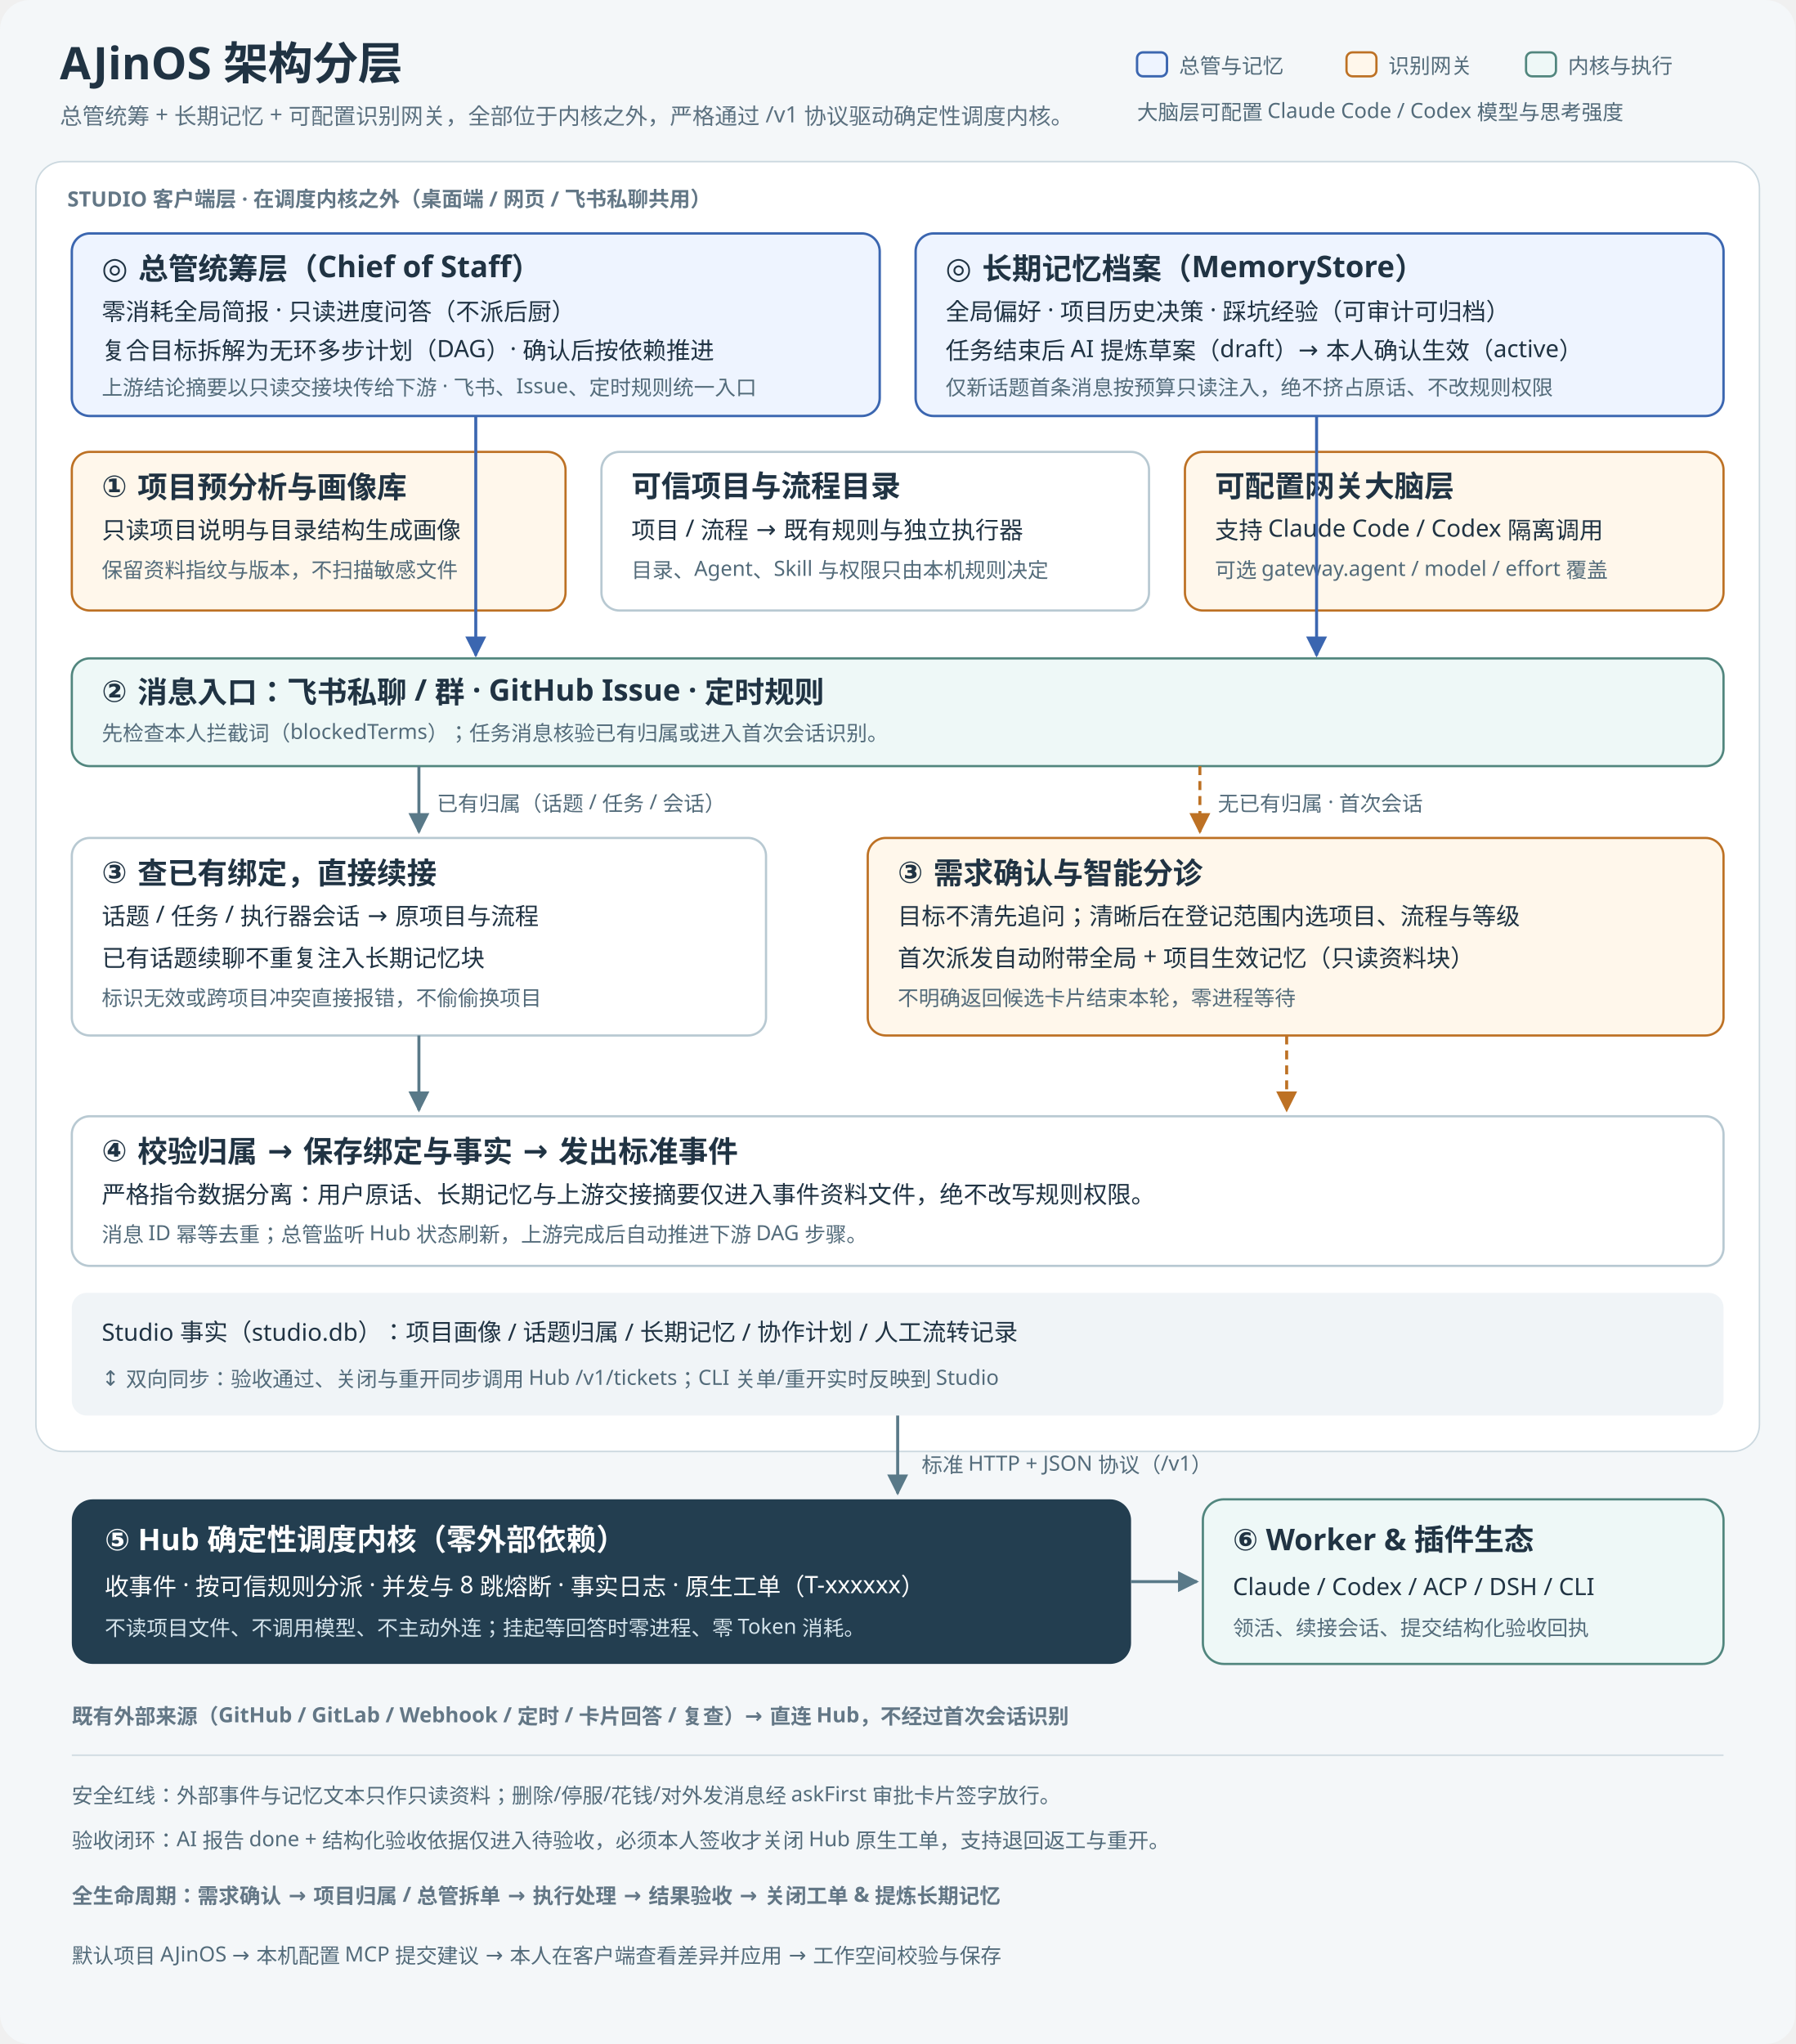
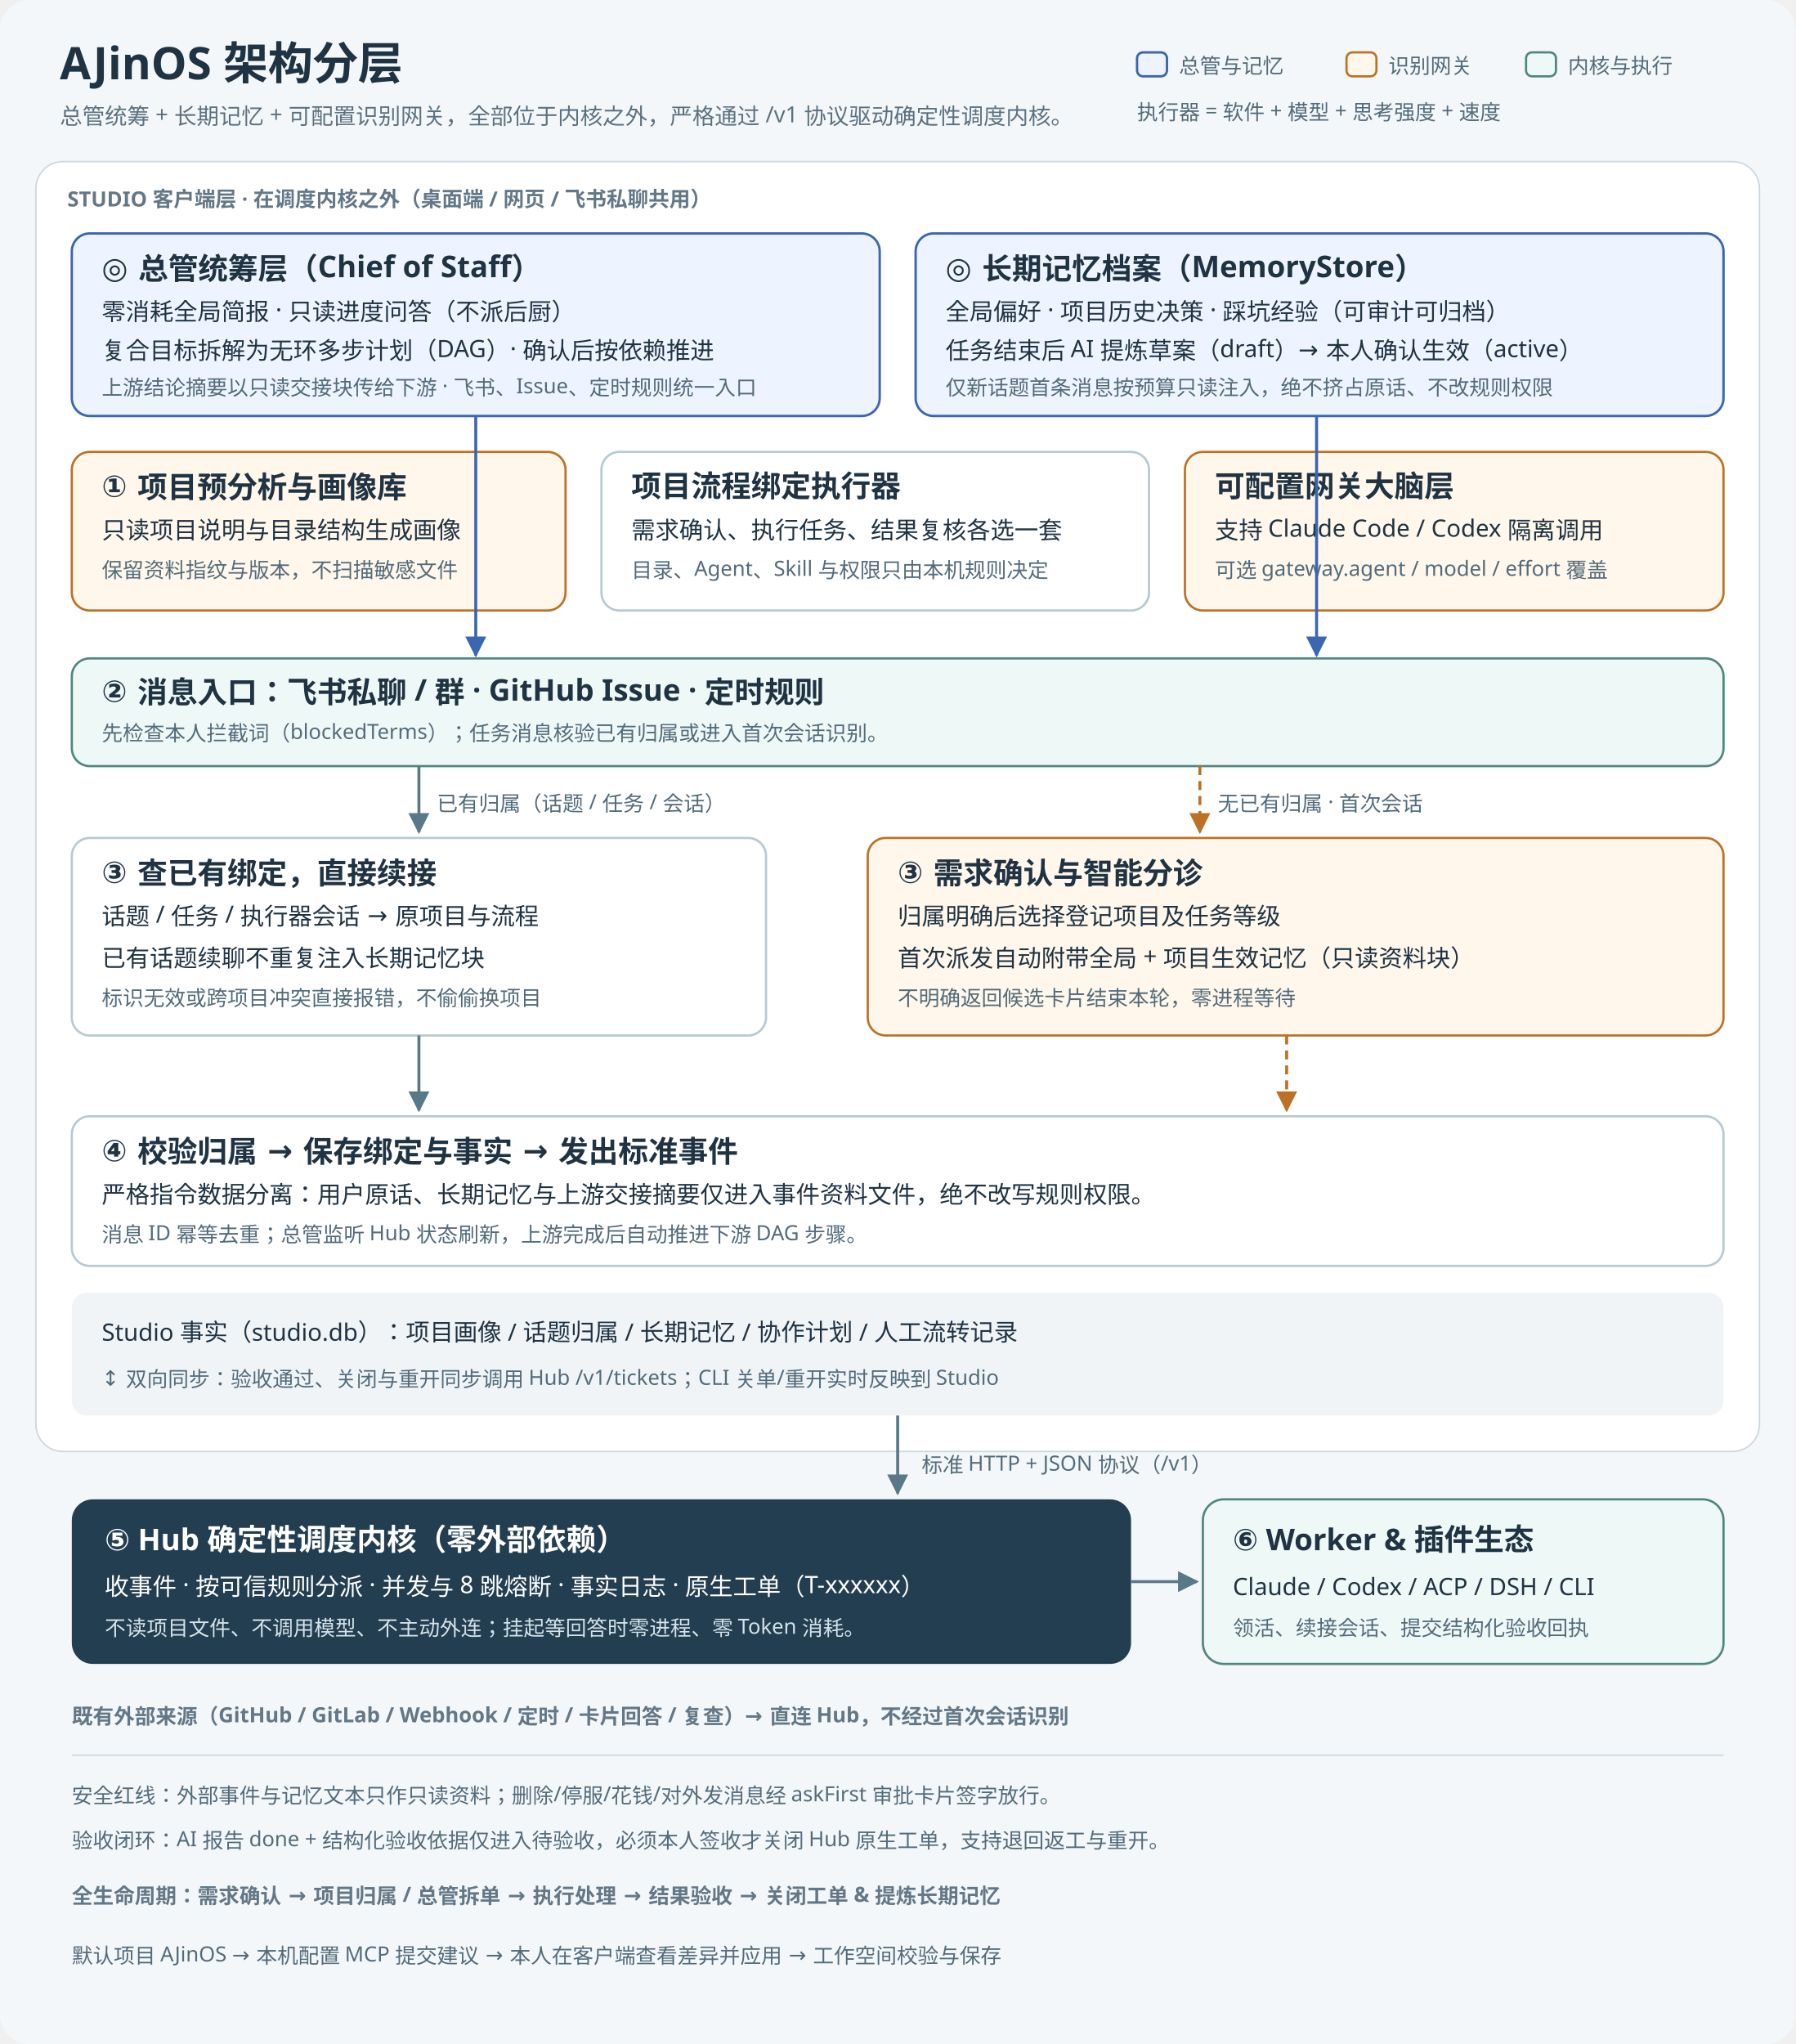
<svg xmlns="http://www.w3.org/2000/svg" width="1200" height="1366" viewBox="0 0 1200 1366" role="img" aria-labelledby="title desc">
  <defs>
    <style>
      text{font-family:"Microsoft YaHei","PingFang SC",sans-serif;fill:#203343;font-size:16px}
      .title{font-size:30px;font-weight:700}.sub{font-size:15px;fill:#5c7180}
      .h{font-size:20px;font-weight:700}.label{font-size:14px;font-weight:700;fill:#637786}
      .small{font-size:14px;fill:#536b7a}.plan{fill:#fff7eb;stroke:#bd7124;stroke-width:1.5}
      .chief{fill:#eef4ff;stroke:#3b66b0;stroke-width:1.6}
      .existing{fill:#eef8f7;stroke:#51867e;stroke-width:1.5}.box{fill:#fff;stroke:#b8c9d2;stroke-width:1.5}
      .edge{fill:none;stroke:#597988;stroke-width:2;marker-end:url(#arrow)}
      .planned-edge{fill:none;stroke:#bd7124;stroke-width:2;stroke-dasharray:6 4;marker-end:url(#orange)}
      .chief-edge{fill:none;stroke:#3b66b0;stroke-width:2;marker-end:url(#blue)}
      .dark{fill:#233e50}.white{fill:#fff}.pale{fill:#d4e3eb}
    </style>
    <marker id="arrow" viewBox="0 0 10 10" refX="9" refY="5" markerWidth="7" markerHeight="7" orient="auto">
      <path d="M0 0L10 5L0 10Z" fill="#597988" />
    </marker>
    <marker id="orange" viewBox="0 0 10 10" refX="9" refY="5" markerWidth="7" markerHeight="7" orient="auto">
      <path d="M0 0L10 5L0 10Z" fill="#bd7124" />
    </marker>
    <marker id="blue" viewBox="0 0 10 10" refX="9" refY="5" markerWidth="7" markerHeight="7" orient="auto">
      <path d="M0 0L10 5L0 10Z" fill="#3b66b0" />
    </marker>
  </defs>
  <rect width="1200" height="1366" rx="20" fill="#f4f7f9" />
  <text x="40" y="53" class="title">AJinOS 架构分层</text>
  <text x="40" y="83" class="sub">总管统筹 + 长期记忆 + 可配置识别网关，全部位于内核之外，严格通过 /v1 协议驱动确定性调度内核。</text>
  <rect x="760" y="35" width="20" height="16" rx="4" class="chief" />
  <text x="788" y="49" class="small">总管与记忆</text>
  <rect x="900" y="35" width="20" height="16" rx="4" class="plan" />
  <text x="928" y="49" class="small">识别网关</text>
  <rect x="1020" y="35" width="20" height="16" rx="4" class="existing" />
  <text x="1048" y="49" class="small">内核与执行</text>
-   <text x="760" y="80" class="small">大脑层可配置 Claude Code / Codex 模型与思考强度</text>
+   <text x="760" y="80" class="small">执行器 = 软件 + 模型 + 思考强度 + 速度</text>
  <rect x="24" y="108" width="1152" height="862" rx="18" fill="#fff" stroke="#cbd8df" />
  <text x="45" y="138" class="label">STUDIO 客户端层 · 在调度内核之外（桌面端 / 网页 / 飞书私聊共用）</text>
  <rect x="48" y="156" width="540" height="122" rx="12" class="chief" />
  <text x="68" y="186" class="h">◎ 总管统筹层（Chief of Staff）</text>
  <text x="68" y="214">零消耗全局简报 · 只读进度问答（不派后厨）</text>
  <text x="68" y="240">复合目标拆解为无环多步计划（DAG）· 确认后按依赖推进</text>
  <text x="68" y="264" class="small">上游结论摘要以只读交接块传给下游 · 飞书、Issue、定时规则统一入口</text>
  <rect x="612" y="156" width="540" height="122" rx="12" class="chief" />
  <text x="632" y="186" class="h">◎ 长期记忆档案（MemoryStore）</text>
  <text x="632" y="214">全局偏好 · 项目历史决策 · 踩坑经验（可审计可归档）</text>
  <text x="632" y="240">任务结束后 AI 提炼草案（draft）→ 本人确认生效（active）</text>
  <text x="632" y="264" class="small">仅新话题首条消息按预算只读注入，绝不挤占原话、不改规则权限</text>
  <rect x="48" y="302" width="330" height="106" rx="12" class="plan" />
  <text x="68" y="332" class="h">① 项目预分析与画像库</text>
  <text x="68" y="360">只读项目说明与目录结构生成画像</text>
  <text x="68" y="386" class="small">保留资料指纹与版本，不扫描敏感文件</text>
  <rect x="402" y="302" width="366" height="106" rx="12" class="box" />
-   <text x="422" y="332" class="h">可信项目与流程目录</text>
-   <text x="422" y="360">项目 / 流程 → 既有规则与独立执行器</text>
+   <text x="422" y="332" class="h">项目流程绑定执行器</text>
+   <text x="422" y="360">需求确认、执行任务、结果复核各选一套</text>
  <text x="422" y="386" class="small">目录、Agent、Skill 与权限只由本机规则决定</text>
  <rect x="792" y="302" width="360" height="106" rx="12" class="plan" />
  <text x="812" y="332" class="h">可配置网关大脑层</text>
  <text x="812" y="360">支持 Claude Code / Codex 隔离调用</text>
  <text x="812" y="386" class="small">可选 gateway.agent / model / effort 覆盖</text>
  <rect x="48" y="440" width="1104" height="72" rx="12" class="existing" />
  <text x="68" y="469" class="h">② 消息入口：飞书私聊 / 群 · GitHub Issue · 定时规则</text>
  <text x="68" y="495" class="small">先检查本人拦截词（blockedTerms）；任务消息核验已有归属或进入首次会话识别。</text>
  <path d="M318 278V438" class="chief-edge" />
  <path d="M880 278V438" class="chief-edge" />
  <path d="M280 512V556" class="edge" />
  <text x="292" y="542" class="small">已有归属（话题 / 任务 / 会话）</text>
  <path d="M802 512V556" class="planned-edge" />
  <text x="814" y="542" class="small">无已有归属 · 首次会话</text>
  <rect x="48" y="560" width="464" height="132" rx="12" class="box" />
  <text x="68" y="590" class="h">③ 查已有绑定，直接续接</text>
  <text x="68" y="618">话题 / 任务 / 执行器会话 → 原项目与流程</text>
  <text x="68" y="646">已有话题续聊不重复注入长期记忆块</text>
  <text x="68" y="672" class="small">标识无效或跨项目冲突直接报错，不偷偷换项目</text>
  <rect x="580" y="560" width="572" height="132" rx="12" class="plan" />
  <text x="600" y="590" class="h">③ 需求确认与智能分诊</text>
-   <text x="600" y="618">目标不清先追问；清晰后在登记范围内选项目、流程与等级</text>
+   <text x="600" y="618">归属明确后选择登记项目及任务等级</text>
  <text x="600" y="646">首次派发自动附带全局 + 项目生效记忆（只读资料块）</text>
  <text x="600" y="672" class="small">不明确返回候选卡片结束本轮，零进程等待</text>
  <path d="M280 692V742" class="edge" />
  <path d="M860 692V742" class="planned-edge" />
  <rect x="48" y="746" width="1104" height="100" rx="12" class="box" />
  <text x="68" y="776" class="h">④ 校验归属 → 保存绑定与事实 → 发出标准事件</text>
  <text x="68" y="804">严格指令数据分离：用户原话、长期记忆与上游交接摘要仅进入事件资料文件，绝不改写规则权限。</text>
  <text x="68" y="830" class="small">消息 ID 幂等去重；总管监听 Hub 状态刷新，上游完成后自动推进下游 DAG 步骤。</text>
  <rect x="48" y="864" width="1104" height="82" rx="10" fill="#f0f4f7" />
  <text x="68" y="896">Studio 事实（studio.db）：项目画像 / 话题归属 / 长期记忆 / 协作计划 / 人工流转记录</text>
  <text x="68" y="926" class="small">↕ 双向同步：验收通过、关闭与重开同步调用 Hub /v1/tickets；CLI 关单/重开实时反映到 Studio</text>
  <path d="M600 946V998" class="edge" />
  <text x="616" y="984" class="small">标准 HTTP + JSON 协议（/v1）</text>
  <rect x="48" y="1002" width="708" height="110" rx="14" class="dark" />
  <text x="70" y="1036" class="h white">⑤ Hub 确定性调度内核（零外部依赖）</text>
  <text x="70" y="1066" class="white">收事件 · 按可信规则分派 · 并发与 8 跳熔断 · 事实日志 · 原生工单（T-xxxxxx）</text>
  <text x="70" y="1093" class="small pale">不读项目文件、不调用模型、不主动外连；挂起等回答时零进程、零 Token 消耗。</text>
  <path d="M756 1057H800" class="edge" />
  <rect x="804" y="1002" width="348" height="110" rx="14" class="existing" />
  <text x="824" y="1036" class="h">⑥ Worker &amp; 插件生态</text>
  <text x="824" y="1066">Claude / Codex / ACP / DSH / CLI</text>
  <text x="824" y="1093" class="small">领活、续接会话、提交结构化验收回执</text>
  <text x="48" y="1152" class="label">既有外部来源（GitHub / GitLab / Webhook / 定时 / 卡片回答 / 复查）→ 直连 Hub，不经过首次会话识别</text>
  <line x1="48" y1="1173" x2="1152" y2="1173" stroke="#cedae1" />
  <text x="48" y="1205" class="small">安全红线：外部事件与记忆文本只作只读资料；删除/停服/花钱/对外发消息经 askFirst 审批卡片签字放行。</text>
  <text x="48" y="1235" class="small">验收闭环：AI 报告 done + 结构化验收依据仅进入待验收，必须本人签收才关闭 Hub 原生工单，支持退回返工与重开。</text>
  <text x="48" y="1272" class="label">全生命周期：需求确认 → 项目归属 / 总管拆单 → 执行处理 → 结果验收 → 关闭工单 &amp; 提炼长期记忆</text>
  <text x="48" y="1312" class="small">默认项目 AJinOS → 本机配置 MCP 提交建议 → 本人在客户端查看差异并应用 → 工作空间校验与保存</text>
</svg>
